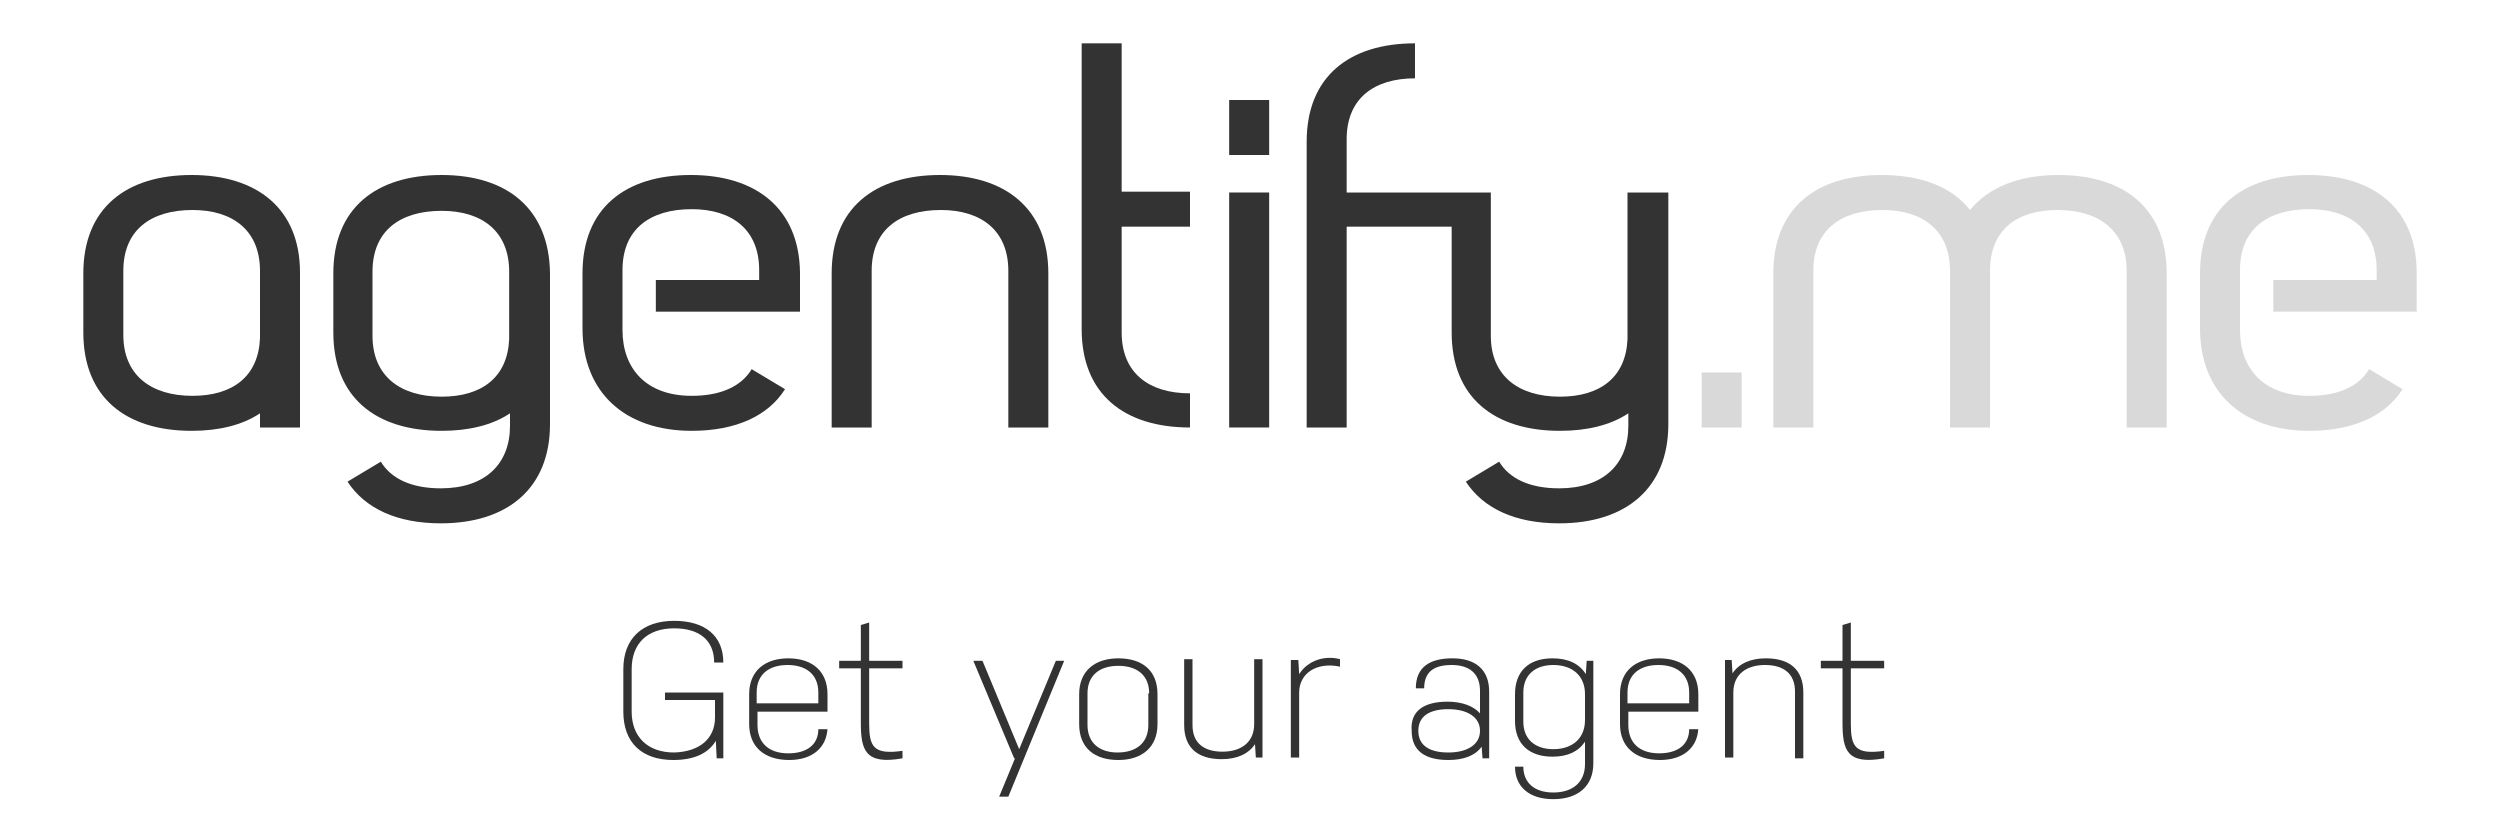
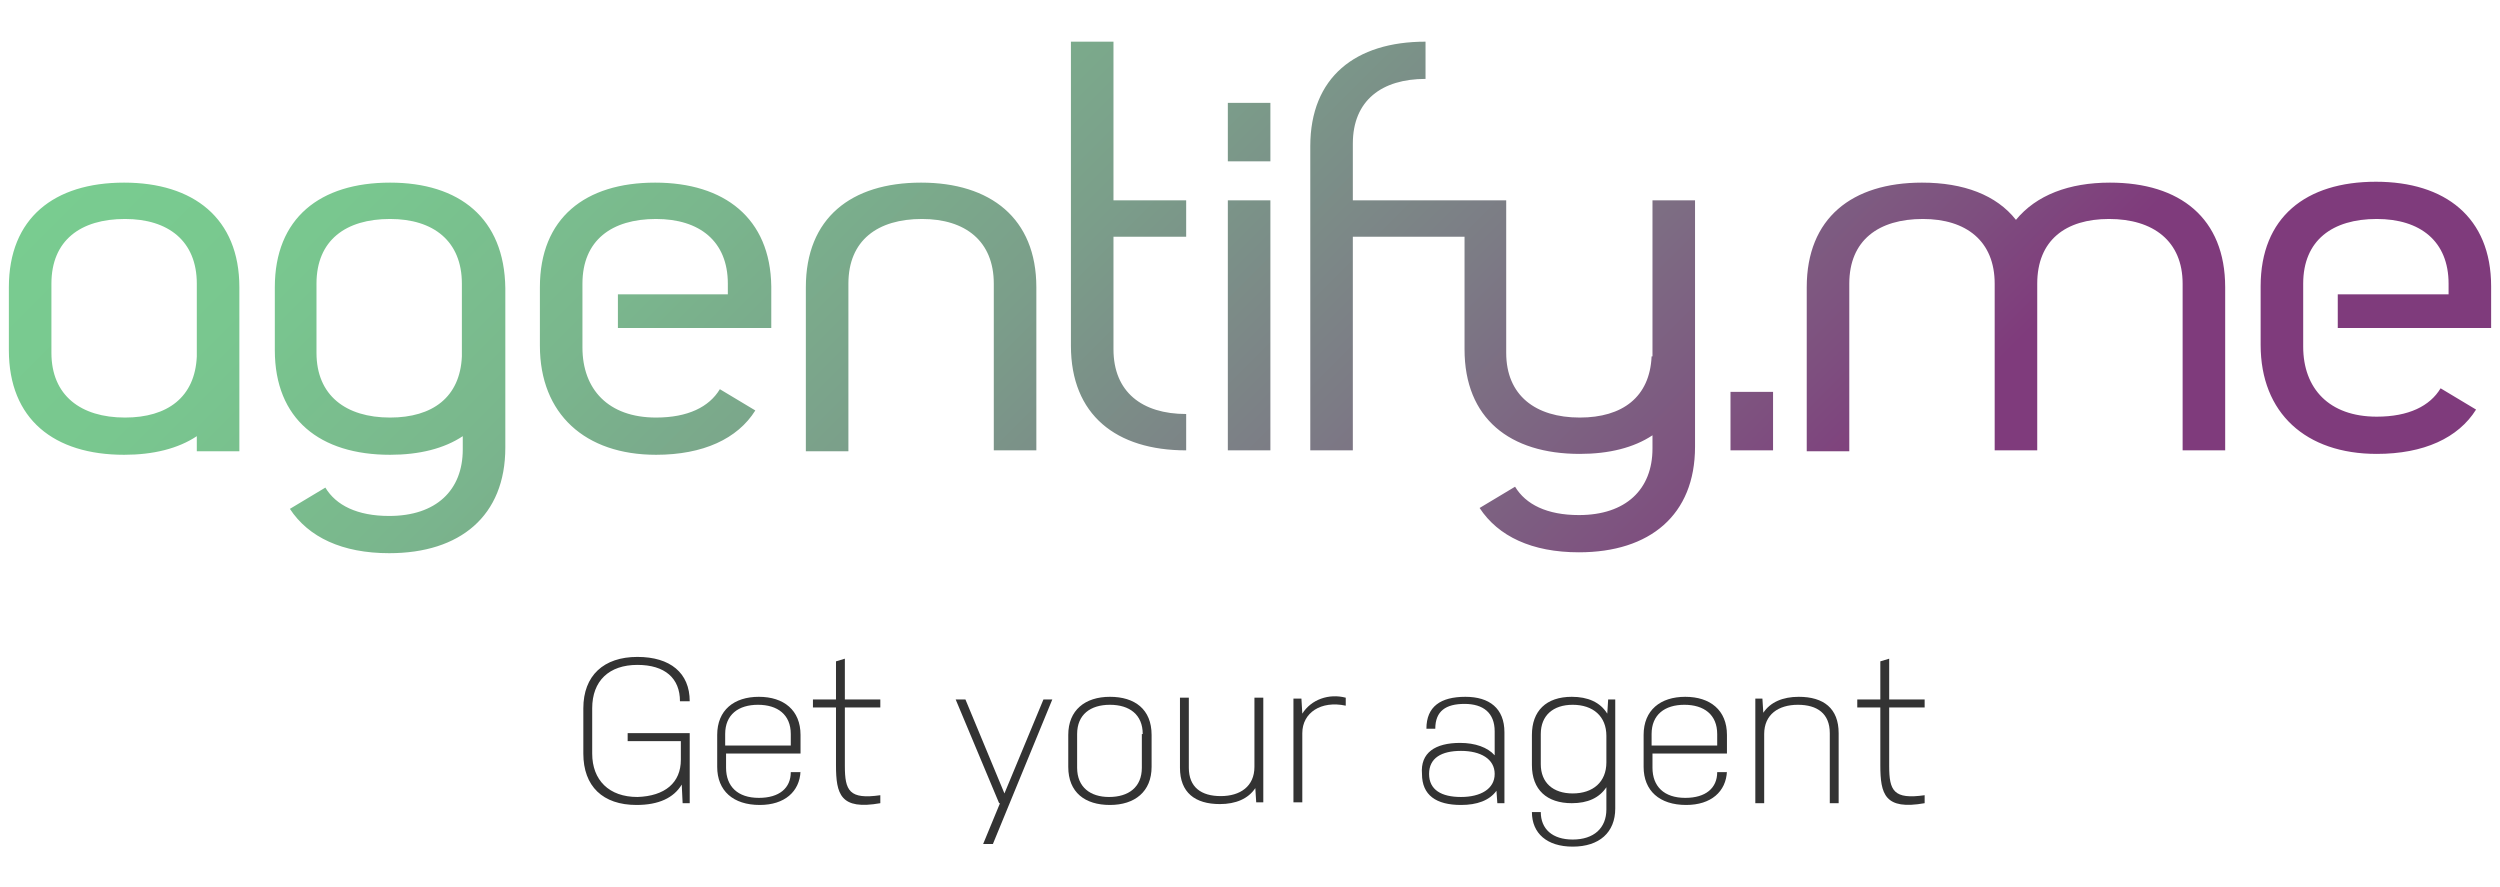
- <svg xmlns="http://www.w3.org/2000/svg" version="1.1" id="Layer_1" x="0px" y="0px" viewBox="0 0 300 100" style="enable-background:new 0 0 300 100;" xml:space="preserve">
+ <svg xmlns="http://www.w3.org/2000/svg" version="1.1" id="Layer_1" x="0px" y="0px" viewBox="0 0 282 100" style="enable-background:new 0 0 282 100;" xml:space="preserve">
  <style type="text/css">
	.st0{fill:#333333;}
- 	.st1{fill:#D9D9D9;}
+ 	.st1{fill:url(#SVGID_1_);}
</style>
  <g>
-     <path class="st0" d="M134.6,27.2h8.2V23h-8.2V5.2h-4.8v34.3c0,7.8,5.1,11.8,13,11.8v-4.1c-5,0-8.2-2.5-8.2-7.3v-2.4V27.2z" />
-     <rect x="147.5" y="23.1" class="st0" width="4.8" height="28.2" />
-     <rect x="147.5" y="12" class="st0" width="4.8" height="6.6" />
-     <rect x="204.2" y="44.7" class="st1" width="4.8" height="6.6" />
-     <path class="st0" d="M53,21c-7.9,0-13,4-13,11.8v5.6v1.5c0,7.8,5.1,11.8,13,11.8c3.3,0,6.1-0.7,8.2-2.1v1.5c0,4.6-3,7.5-8.3,7.5   c-3.6,0-6-1.2-7.2-3.2l-4,2.4c2.1,3.2,5.9,5,11.2,5c8,0,13.1-4.2,13.1-11.9v-3.1v-7.9v-1.5v-4.9v-0.7C65.9,25,60.8,21,53,21z    M61.1,40.7c-0.2,4.6-3.3,6.9-8.1,6.9c-5,0-8.3-2.5-8.3-7.3v-7.7c0-4.9,3.3-7.3,8.3-7.3c4.9,0,8.1,2.5,8.1,7.3L61.1,40.7z" />
-     <path class="st0" d="M195.3,23.1v17.6c-0.2,4.6-3.3,6.9-8.1,6.9c-5,0-8.3-2.5-8.3-7.3V23.1h-17.3v-6.4c0-4.9,3.3-7.3,8.2-7.3V5.2   c-7.9,0-13,4-13,11.8v34.3h4.8V27.2h12.6v12.7c0,7.8,5.1,11.8,13,11.8c3.3,0,6.1-0.7,8.2-2.1v1.5c0,4.6-3,7.5-8.3,7.5   c-3.6,0-6-1.2-7.2-3.2l-4,2.4c2.1,3.2,5.9,5,11.2,5c8,0,13.1-4.2,13.1-11.9V23.1H195.3z" />
-     <path class="st0" d="M82.9,21c-7.9,0-13,4-13,11.8v6.6c0,7.7,5.1,12.3,13.1,12.3c5.3,0,9.2-1.8,11.2-5l-4-2.4   c-1.2,2-3.6,3.2-7.2,3.2c-5.4,0-8.3-3.2-8.3-7.9v-7.2c0-4.9,3.3-7.3,8.3-7.3c4.9,0,8.1,2.5,8.1,7.3v1.2H78.7v3.8h17.3v-4.7   C95.9,25,90.7,21,82.9,21z" />
-     <path class="st1" d="M277,21c-7.9,0-13,4-13,11.8v6.6c0,7.7,5.1,12.3,13.1,12.3c5.3,0,9.2-1.8,11.2-5l-4-2.4   c-1.2,2-3.6,3.2-7.2,3.2c-5.4,0-8.3-3.2-8.3-7.9v-7.2c0-4.9,3.3-7.3,8.3-7.3c4.9,0,8.1,2.5,8.1,7.3v1.2h-12.4v3.8H290v-4.7   C290,25,284.8,21,277,21z" />
-     <polygon class="st0" points="82.9,41.3 82.9,41.3 82.9,41.3  " />
-     <path class="st0" d="M104.6,51.3V32.5c0-4.9,3.3-7.3,8.3-7.3c4.9,0,8.1,2.5,8.1,7.3v18.8h4.8V32.8c0-7.8-5.2-11.8-13-11.8   c-7.9,0-13,4-13,11.8v18.5H104.6z" />
-     <path class="st1" d="M247,21c-4.6,0-8.3,1.4-10.6,4.2c-2.2-2.8-5.9-4.2-10.6-4.2c-7.9,0-13,4-13,11.8v18.5h4.8V32.5   c0-4.9,3.3-7.3,8.3-7.3c4.9,0,8.1,2.5,8.1,7.3v18.8h4.8V32.5c0-4.9,3.2-7.3,8.1-7.3c5,0,8.3,2.5,8.3,7.3v18.8h4.8V32.8   C260,25,254.9,21,247,21z" />
-     <path class="st0" d="M31.2,51.3H36v-3.6v-7.9v-1.5v-4.9v-0.7C36,25,30.8,21,23,21c-7.9,0-13,4-13,11.8v5.6v1.5   c0,7.8,5.1,11.8,13,11.8c3.3,0,6.1-0.7,8.2-2.1V51.3z M31.2,40.6c-0.2,4.6-3.3,6.9-8.1,6.9c-5,0-8.3-2.5-8.3-7.3v-7.7   c0-4.9,3.3-7.3,8.3-7.3c4.9,0,8.1,2.5,8.1,7.3L31.2,40.6z" />
    <g>
-       <path class="st0" d="M85.8,86.1V84h-6v-0.9h7v7.9H86l-0.1-2.1c-0.9,1.5-2.6,2.3-5.1,2.3c-3.8,0-6-2.1-6-5.8v-5.1    c0-3.7,2.3-5.8,6.1-5.8c3.7,0,5.9,1.8,5.9,5h-1.1c0-2.6-1.7-4.1-4.8-4.1c-3.2,0-5.1,1.8-5.1,4.9v5.1c0,3,1.9,4.9,5.1,4.9    C84,90.2,85.8,88.6,85.8,86.1z" />
-       <path class="st0" d="M99.3,87.4c-0.1,2.3-1.8,3.8-4.6,3.8c-3,0-4.8-1.6-4.8-4.3v-3.6c0-2.8,1.9-4.3,4.7-4.3c2.8,0,4.7,1.5,4.7,4.3    v2.1h-8.4v1.6c0,2.1,1.3,3.4,3.7,3.4c2.3,0,3.6-1.1,3.6-2.9H99.3z M90.9,84.4h7.3v-1.3c0-2.2-1.5-3.3-3.7-3.3    c-2.2,0-3.7,1.1-3.7,3.3V84.4z" />
-       <path class="st0" d="M104.3,86.8c0,2.8,0.5,3.8,4,3.3v0.9c-4.5,0.8-5-1-5-4.3v-6.5h-2.6v-0.9h2.6v-4.3l1-0.3v4.6h4v0.9h-4V86.8z" />
-       <path class="st0" d="M119.9,95.6l1.9-4.6h-0.1l-4.9-11.7h1.1l4.4,10.6l4.4-10.6h1L121,95.6H119.9z" />
-       <path class="st0" d="M138.9,86.9c0,2.8-1.9,4.3-4.7,4.3c-2.8,0-4.7-1.4-4.7-4.3v-3.6c0-2.8,1.9-4.3,4.7-4.3s4.7,1.4,4.7,4.3V86.9z     M137.9,83.2c0-2.2-1.5-3.3-3.7-3.3c-2.2,0-3.7,1.1-3.7,3.3V87c0,2.2,1.5,3.3,3.6,3.3c2.2,0,3.7-1.1,3.7-3.3V83.2z" />
-       <path class="st0" d="M151.5,90.9h-0.8l-0.1-1.6c-0.8,1.2-2.2,1.8-4,1.8c-2.8,0-4.5-1.3-4.5-4.1v-7.9h1v7.9c0,2.2,1.4,3.2,3.6,3.2    c2.2,0,3.8-1.1,3.8-3.3v-7.8h1V90.9z" />
-       <path class="st0" d="M155,79.2h0.8l0.1,1.7c1-1.6,3-2.3,4.9-1.8v0.9c-2.8-0.6-4.9,0.8-4.9,3.1v7.8h-1V79.2z" />
-       <path class="st0" d="M173.7,84.2c1.7,0,3.1,0.5,3.9,1.4v-2.7c0-2.1-1.3-3.1-3.4-3.1c-2.1,0-3.3,0.8-3.3,2.8h-1    c0-2.5,1.6-3.6,4.4-3.6c2.7,0,4.4,1.3,4.4,4v8h-0.8l-0.1-1.4c-0.8,1.1-2.2,1.6-4,1.6c-2.8,0-4.4-1.1-4.4-3.5    C169.2,85.3,170.9,84.2,173.7,84.2z M173.8,90.3c2.2,0,3.8-0.9,3.8-2.6c0-1.7-1.6-2.6-3.8-2.6c-2.2,0-3.6,0.8-3.6,2.6    C170.2,89.5,171.6,90.3,173.8,90.3z" />
-       <path class="st0" d="M181.8,83.3c0-2.7,1.6-4.3,4.5-4.3c1.8,0,3.2,0.6,4,1.9l0.1-1.6h0.8v12.3c0,2.7-1.8,4.3-4.8,4.3    c-2.9,0-4.6-1.5-4.6-3.9h1c0,1.9,1.3,3.1,3.6,3.1c2.4,0,3.8-1.3,3.8-3.4V89c-0.8,1.2-2.1,1.8-3.9,1.8c-2.8,0-4.5-1.5-4.5-4.3V83.3    z M182.8,86.6c0,2.1,1.4,3.3,3.6,3.3c2.3,0,3.8-1.3,3.8-3.5v-3.1c0-2.2-1.5-3.5-3.8-3.5c-2.2,0-3.6,1.2-3.6,3.3V86.6z" />
-       <path class="st0" d="M203.8,87.4c-0.1,2.3-1.8,3.8-4.6,3.8c-3,0-4.8-1.6-4.8-4.3v-3.6c0-2.8,1.9-4.3,4.7-4.3    c2.8,0,4.7,1.5,4.7,4.3v2.1h-8.4v1.6c0,2.1,1.3,3.4,3.7,3.4c2.3,0,3.6-1.1,3.6-2.9H203.8z M195.4,84.4h7.3v-1.3    c0-2.2-1.5-3.3-3.7-3.3c-2.2,0-3.7,1.1-3.7,3.3V84.4z" />
-       <path class="st0" d="M207,79.2h0.8l0.1,1.6c0.8-1.2,2.2-1.8,4-1.8c2.8,0,4.5,1.3,4.5,4.1v7.9h-1V83c0-2.2-1.4-3.2-3.6-3.2    c-2.2,0-3.8,1.1-3.8,3.3v7.8h-1V79.2z" />
-       <path class="st0" d="M222.1,86.8c0,2.8,0.5,3.8,4,3.3v0.9c-4.5,0.8-5-1-5-4.3v-6.5h-2.6v-0.9h2.6v-4.3l1-0.3v4.6h4v0.9h-4V86.8z" />
+       <path class="st0" d="M76.8,85.7v-2.1h-6v-0.9h7v7.9H77l-0.1-2.1c-0.9,1.5-2.6,2.3-5.1,2.3c-3.8,0-6-2.1-6-5.8v-5.1    c0-3.7,2.3-5.8,6.1-5.8c3.7,0,5.9,1.8,5.9,5h-1.1c0-2.6-1.7-4.1-4.8-4.1c-3.2,0-5.1,1.8-5.1,4.9V85c0,3,1.9,4.9,5.1,4.9    C75,89.8,76.8,88.3,76.8,85.7z" />
+       <path class="st0" d="M90.3,87c-0.1,2.3-1.8,3.8-4.6,3.8c-3,0-4.8-1.6-4.8-4.3v-3.6c0-2.8,1.9-4.3,4.7-4.3c2.8,0,4.7,1.5,4.7,4.3    v2.1h-8.4v1.6c0,2.1,1.3,3.4,3.7,3.4c2.3,0,3.6-1.1,3.6-2.9H90.3z M81.9,84.1h7.3v-1.3c0-2.2-1.5-3.3-3.7-3.3    c-2.2,0-3.7,1.1-3.7,3.3V84.1z" />
+       <path class="st0" d="M95.3,86.4c0,2.8,0.5,3.8,4,3.3v0.9c-4.5,0.8-5-1-5-4.3v-6.5h-2.6v-0.9h2.6v-4.3l1-0.3v4.6h4v0.9h-4V86.4z" />
+       <path class="st0" d="M110.9,95.2l1.9-4.6h-0.1l-4.9-11.7h1.1l4.4,10.6l4.4-10.6h1L112,95.2H110.9z" />
+       <path class="st0" d="M129.9,86.5c0,2.8-1.9,4.3-4.7,4.3c-2.8,0-4.7-1.4-4.7-4.3v-3.6c0-2.8,1.9-4.3,4.7-4.3c2.8,0,4.7,1.4,4.7,4.3    V86.5z M128.9,82.8c0-2.2-1.5-3.3-3.7-3.3s-3.7,1.1-3.7,3.3v3.8c0,2.2,1.5,3.3,3.6,3.3c2.2,0,3.7-1.1,3.7-3.3V82.8z" />
+       <path class="st0" d="M142.5,90.5h-0.8l-0.1-1.6c-0.8,1.2-2.2,1.8-4,1.8c-2.8,0-4.5-1.3-4.5-4.1v-7.9h1v7.9c0,2.2,1.4,3.2,3.6,3.2    c2.2,0,3.8-1.1,3.8-3.3v-7.8h1V90.5z" />
+       <path class="st0" d="M146,78.8h0.8l0.1,1.7c1-1.6,3-2.3,4.9-1.8v0.9c-2.8-0.6-4.9,0.8-4.9,3.1v7.8h-1V78.8z" />
+       <path class="st0" d="M164.7,83.8c1.7,0,3.1,0.5,3.9,1.4v-2.7c0-2.1-1.3-3.1-3.4-3.1c-2.1,0-3.3,0.8-3.3,2.8h-1    c0-2.5,1.6-3.6,4.4-3.6c2.7,0,4.4,1.3,4.4,4v8h-0.8l-0.1-1.4c-0.8,1.1-2.2,1.6-4,1.6c-2.8,0-4.4-1.1-4.4-3.5    C160.2,84.9,161.9,83.8,164.7,83.8z M164.8,89.9c2.2,0,3.8-0.9,3.8-2.6c0-1.7-1.6-2.6-3.8-2.6c-2.2,0-3.6,0.8-3.6,2.6    C161.2,89.1,162.6,89.9,164.8,89.9z" />
+       <path class="st0" d="M172.8,82.9c0-2.7,1.6-4.3,4.5-4.3c1.8,0,3.2,0.6,4,1.9l0.1-1.6h0.8v12.3c0,2.7-1.8,4.3-4.8,4.3    c-2.9,0-4.6-1.5-4.6-3.9h1c0,1.9,1.3,3.1,3.6,3.1c2.4,0,3.8-1.3,3.8-3.4v-2.5c-0.8,1.2-2.1,1.8-3.9,1.8c-2.8,0-4.5-1.5-4.5-4.3    V82.9z M173.8,86.2c0,2.1,1.4,3.3,3.6,3.3c2.3,0,3.8-1.3,3.8-3.5V83c0-2.2-1.5-3.5-3.8-3.5c-2.2,0-3.6,1.2-3.6,3.3V86.2z" />
+       <path class="st0" d="M194.8,87c-0.1,2.3-1.8,3.8-4.6,3.8c-3,0-4.8-1.6-4.8-4.3v-3.6c0-2.8,1.9-4.3,4.7-4.3c2.8,0,4.7,1.5,4.7,4.3    v2.1h-8.4v1.6c0,2.1,1.3,3.4,3.7,3.4c2.3,0,3.6-1.1,3.6-2.9H194.8z M186.4,84.1h7.3v-1.3c0-2.2-1.5-3.3-3.7-3.3    c-2.2,0-3.7,1.1-3.7,3.3V84.1z" />
+       <path class="st0" d="M198,78.8h0.8l0.1,1.6c0.8-1.2,2.2-1.8,4-1.8c2.8,0,4.5,1.3,4.5,4.1v7.9h-1v-7.9c0-2.2-1.4-3.2-3.6-3.2    c-2.2,0-3.8,1.1-3.8,3.3v7.8h-1V78.8z" />
+       <path class="st0" d="M213.1,86.4c0,2.8,0.5,3.8,4,3.3v0.9c-4.5,0.8-5-1-5-4.3v-6.5h-2.6v-0.9h2.6v-4.3l1-0.3v4.6h4v0.9h-4V86.4z" />
+     </g>
+     <g>
+       <g>
+         <linearGradient id="SVGID_1_" gradientUnits="userSpaceOnUse" x1="66.581" y1="-38.52" x2="215.481" y2="110.379">
+           <stop offset="0" style="stop-color:#79CC90" />
+           <stop offset="0.112" style="stop-color:#79C78F" />
+           <stop offset="0.25" style="stop-color:#7AB78D" />
+           <stop offset="0.403" style="stop-color:#7B9E8A" />
+           <stop offset="0.565" style="stop-color:#7C7B85" />
+           <stop offset="0.734" style="stop-color:#7E4F7F" />
+           <stop offset="0.8" style="stop-color:#7F3B7C" />
+         </linearGradient>
+         <path class="st1" d="M103.9,20.6c-7.9,0-13,4-13,11.8v18.5h4.8V32c0-4.9,3.3-7.3,8.3-7.3c4.9,0,8.1,2.5,8.1,7.3v18.8h4.8V32.4     C116.9,24.6,111.7,20.6,103.9,20.6z M73.9,20.6c-7.9,0-13,4-13,11.8v6.6c0,7.7,5.1,12.3,13.1,12.3c5.3,0,9.2-1.8,11.2-5l-4-2.4     c-1.2,2-3.6,3.2-7.2,3.2c-5.4,0-8.3-3.2-8.3-7.9V32c0-4.9,3.3-7.3,8.3-7.3c4.9,0,8.1,2.5,8.1,7.3v1.2H69.7v3.8h17.3v-4.7     C86.9,24.6,81.7,20.6,73.9,20.6z M73.9,40.8L73.9,40.8L73.9,40.8L73.9,40.8z M14,20.6c-7.9,0-13,4-13,11.8v7.1     c0,7.8,5.1,11.8,13,11.8c3.3,0,6.1-0.7,8.2-2.1v1.7H27V32.4C27,24.6,21.8,20.6,14,20.6z M22.2,40.2c-0.2,4.6-3.3,6.9-8.1,6.9     c-5,0-8.3-2.5-8.3-7.3V32c0-4.9,3.3-7.3,8.3-7.3c4.9,0,8.1,2.5,8.1,7.3L22.2,40.2z M44,20.6c-7.9,0-13,4-13,11.8v7.1     c0,7.8,5.1,11.8,13,11.8c3.3,0,6.1-0.7,8.2-2.1v1.5c0,4.6-3,7.5-8.3,7.5c-3.6,0-6-1.2-7.2-3.2l-4,2.4c2.1,3.2,5.9,5,11.2,5     c8,0,13.1-4.2,13.1-11.9v-18C56.9,24.6,51.8,20.6,44,20.6z M52.1,40.2c-0.2,4.6-3.3,6.9-8.1,6.9c-5,0-8.3-2.5-8.3-7.3V32     c0-4.9,3.3-7.3,8.3-7.3c4.9,0,8.1,2.5,8.1,7.3L52.1,40.2z M138.5,18.2h4.8v-6.6h-4.8V18.2z M238,20.6c-4.6,0-8.3,1.4-10.6,4.2     c-2.2-2.8-5.9-4.2-10.6-4.2c-7.9,0-13,4-13,11.8v18.5h4.8V32c0-4.9,3.3-7.3,8.3-7.3c4.9,0,8.1,2.5,8.1,7.3v18.8h4.8V32     c0-4.9,3.2-7.3,8.1-7.3c5,0,8.3,2.5,8.3,7.3v18.8h4.8V32.4C251,24.6,245.9,20.6,238,20.6z M263.7,33.2v3.8H281v-4.7     c0-7.8-5.2-11.8-13-11.8c-7.9,0-13,4-13,11.8v6.6c0,7.7,5.1,12.3,13.1,12.3c5.3,0,9.2-1.8,11.2-5l-4-2.4c-1.2,2-3.6,3.2-7.2,3.2     c-5.4,0-8.3-3.2-8.3-7.9V32c0-4.9,3.3-7.3,8.3-7.3c4.9,0,8.1,2.5,8.1,7.3v1.2H263.7z M195.2,50.8h4.8v-6.6h-4.8V50.8z M125.6,4.7     h-4.8V39c0,7.8,5.1,11.8,13,11.8v-4.1c-5,0-8.2-2.5-8.2-7.3V26.7h8.2v-4.1h-8.2V4.7z M138.5,50.8h4.8V22.6h-4.8V50.8z      M186.3,40.2c-0.2,4.6-3.3,6.9-8.1,6.9c-5,0-8.3-2.5-8.3-7.3V22.6h-17.3v-6.4c0-4.9,3.3-7.3,8.2-7.3V4.7c-7.9,0-13,4-13,11.8     v34.3h4.8V26.7h12.6v12.7c0,7.8,5.1,11.8,13,11.8c3.3,0,6.1-0.7,8.2-2.1v1.5c0,4.6-3,7.5-8.3,7.5c-3.6,0-6-1.2-7.2-3.2l-4,2.4     c2.1,3.2,5.9,5,11.2,5c8,0,13.1-4.2,13.1-11.9V22.6h-4.8V40.2z" />
+       </g>
    </g>
  </g>
</svg>
